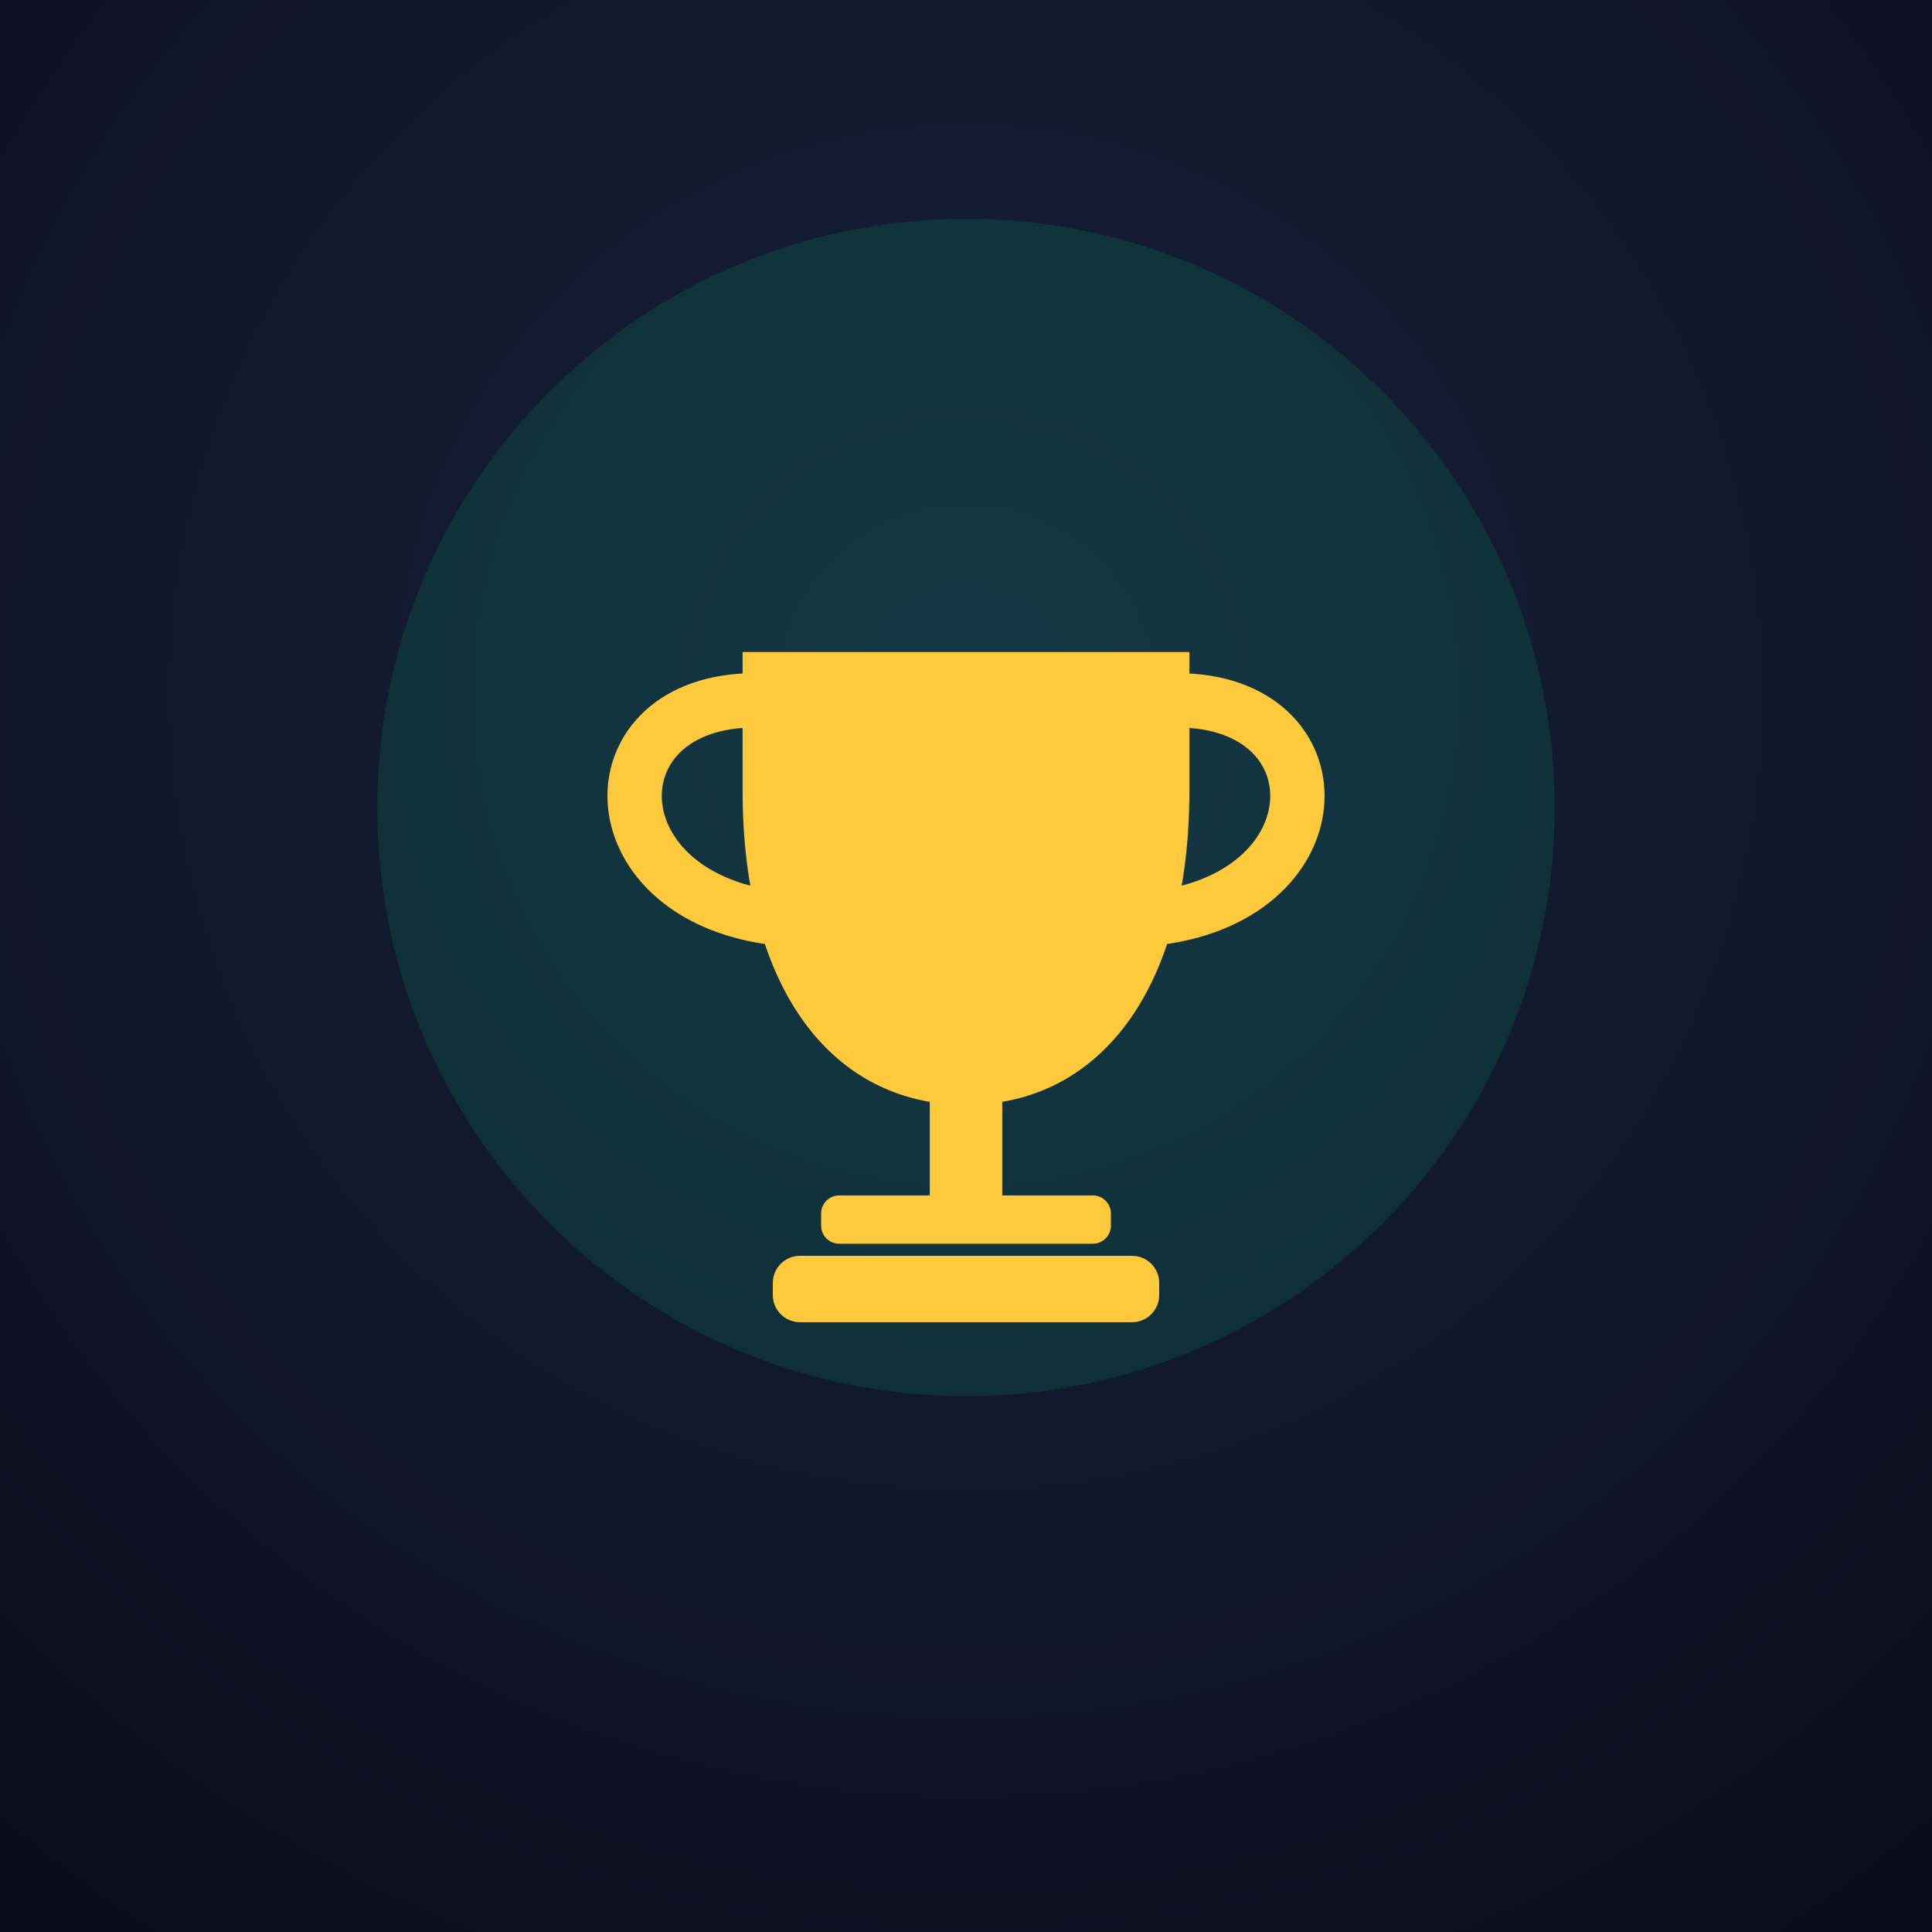
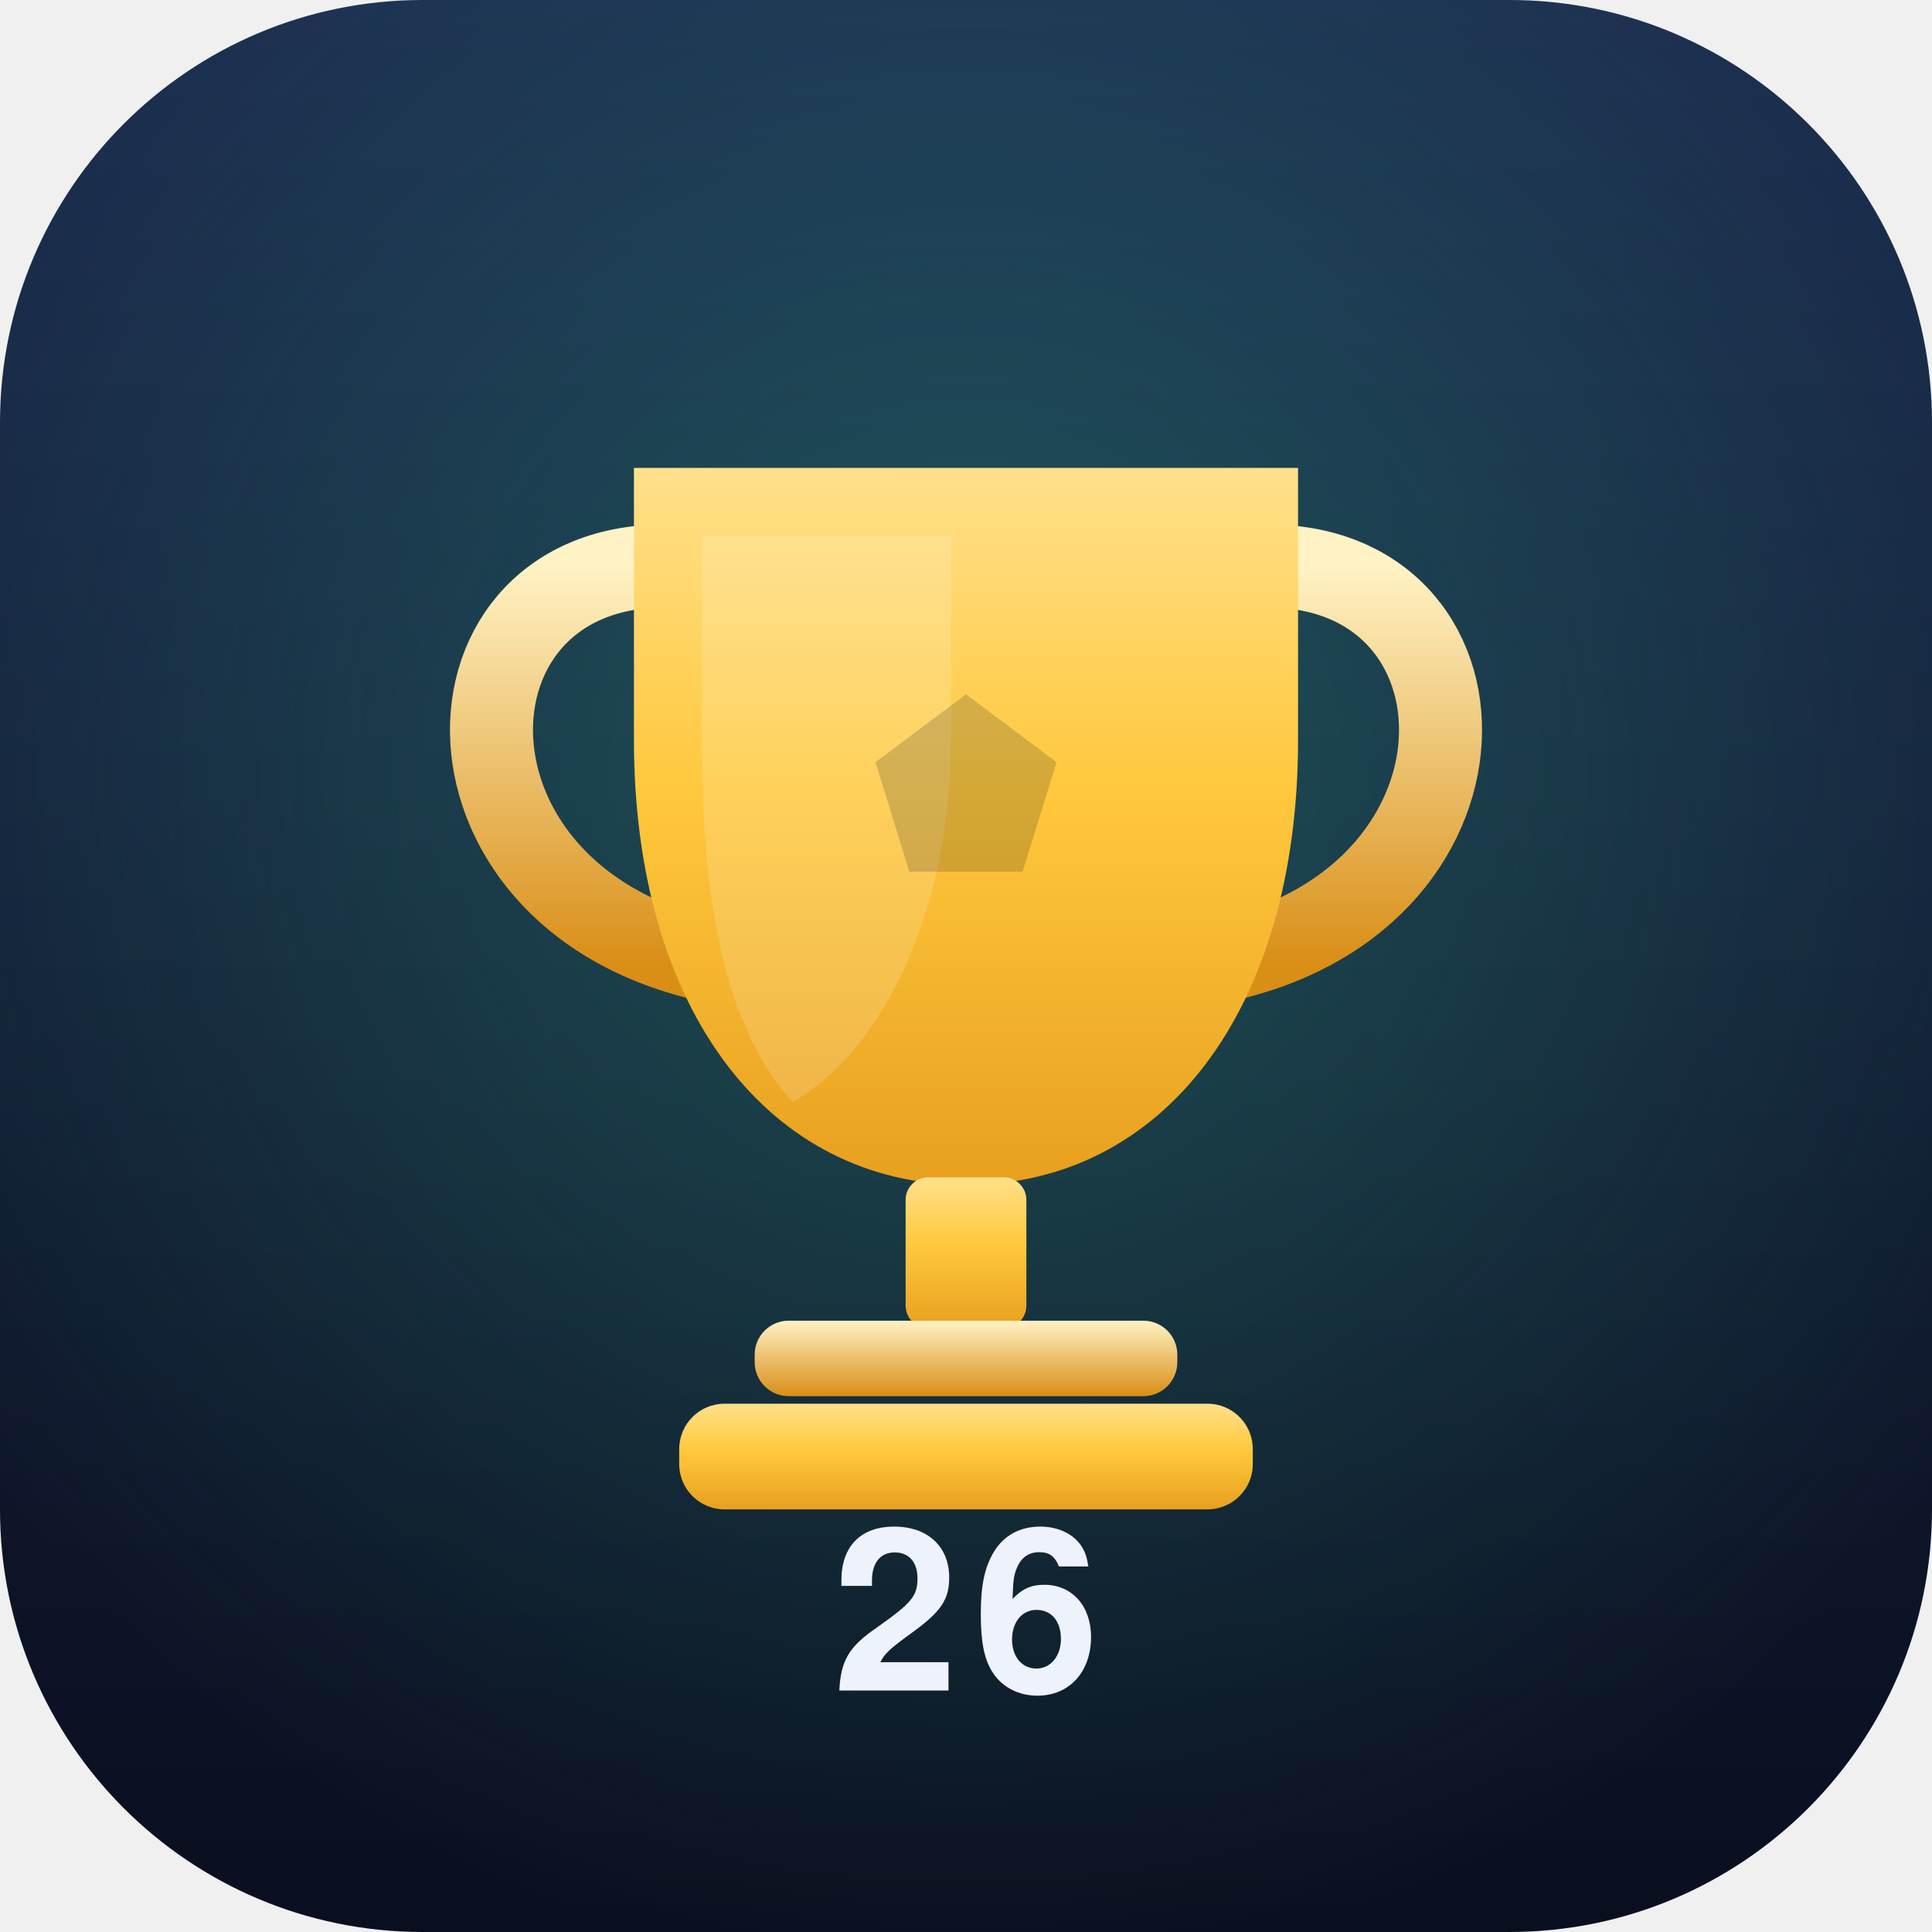
<svg xmlns="http://www.w3.org/2000/svg" viewBox="0 0 512 512" width="512" height="512">
  <defs>
-     <radialGradient id="bg" cx="50%" cy="36%" r="78%">
-       <stop offset="0%" stop-color="#17223e" />
-       <stop offset="100%" stop-color="#0a0e1a" />
+     <linearGradient id="bg" x1="0" y1="0" x2="0" y2="1">
+       <stop offset="0%" stop-color="#1b2a4e" />
+       <stop offset="100%" stop-color="#0a0f1f" />
+     </linearGradient>
+     <radialGradient id="glow" cx="50%" cy="40%" r="62%">
+       <stop offset="0%" stop-color="#3ad29f" stop-opacity="0.28" />
+       <stop offset="100%" stop-color="#3ad29f" stop-opacity="0" />
    </radialGradient>
+     <linearGradient id="gold" x1="0" y1="0" x2="0" y2="1">
+       <stop offset="0%" stop-color="#ffe08a" />
+       <stop offset="45%" stop-color="#ffc83c" />
+       <stop offset="100%" stop-color="#e8a01f" />
+     </linearGradient>
+     <linearGradient id="goldEdge" x1="0" y1="0" x2="0" y2="1">
+       <stop offset="0%" stop-color="#fff2c4" />
+       <stop offset="100%" stop-color="#d98e16" />
+     </linearGradient>
  </defs>
-   <rect width="512" height="512" fill="url(#bg)" />
-   <circle cx="256" cy="214" r="156" fill="#00d97e" opacity="0.12" />
-   <g transform="translate(256,256) scale(0.8) translate(-256,-256)">
-     <path d="M186 168 C 132 168, 132 232, 192 240" fill="none" stroke="#ffc93c" stroke-width="18" stroke-linecap="round" />
-     <path d="M326 168 C 380 168, 380 232, 320 240" fill="none" stroke="#ffc93c" stroke-width="18" stroke-linecap="round" />
-     <path d="M182 152 H330 V198 C330 264 300 302 256 302 C212 302 182 264 182 198 Z" fill="#ffc93c" />
-     <rect x="244" y="300" width="24" height="34" fill="#ffc93c" />
-     <rect x="208" y="332" width="96" height="16" rx="6" fill="#ffc93c" />
-     <rect x="192" y="352" width="128" height="22" rx="9" fill="#ffc93c" />
+   <rect width="512" height="512" rx="112" fill="url(#bg)" />
+   <rect width="512" height="512" rx="112" fill="url(#glow)" />
+   <path d="M176 150 C112 150, 112 244, 196 256" fill="none" stroke="url(#goldEdge)" stroke-width="22" stroke-linecap="round" />
+   <path d="M336 150 C400 150, 400 244, 316 256" fill="none" stroke="url(#goldEdge)" stroke-width="22" stroke-linecap="round" />
+   <path d="M168 124 H344 V196 C344 268 308 314 256 314 C204 314 168 268 168 196 Z" fill="url(#gold)" />
+   <path d="M200 142 H252 V196 C252 244 232 280 210 292 C190 270 186 232 186 196 V142 Z" fill="#ffffff" opacity="0.16" />
+   <g transform="translate(256,210)" fill="none" stroke="#0a0f1f" stroke-width="9" opacity="0.42" stroke-linejoin="round" stroke-linecap="round">
+     <polygon points="0,-26 24,-8 15,21 -15,21 -24,-8" fill="#0a0f1f" opacity="0.42" stroke="none" />
  </g>
+   <rect x="240" y="312" width="32" height="40" rx="6" fill="url(#gold)" />
+   <rect x="200" y="350" width="112" height="20" rx="9" fill="url(#goldEdge)" />
+   <rect x="180" y="372" width="152" height="28" rx="12" fill="url(#gold)" />
+   <text x="256" y="448" text-anchor="middle" font-family="Helvetica, Arial, sans-serif" font-size="60" font-weight="700" letter-spacing="4" fill="#eef2fb">26</text>
</svg>
